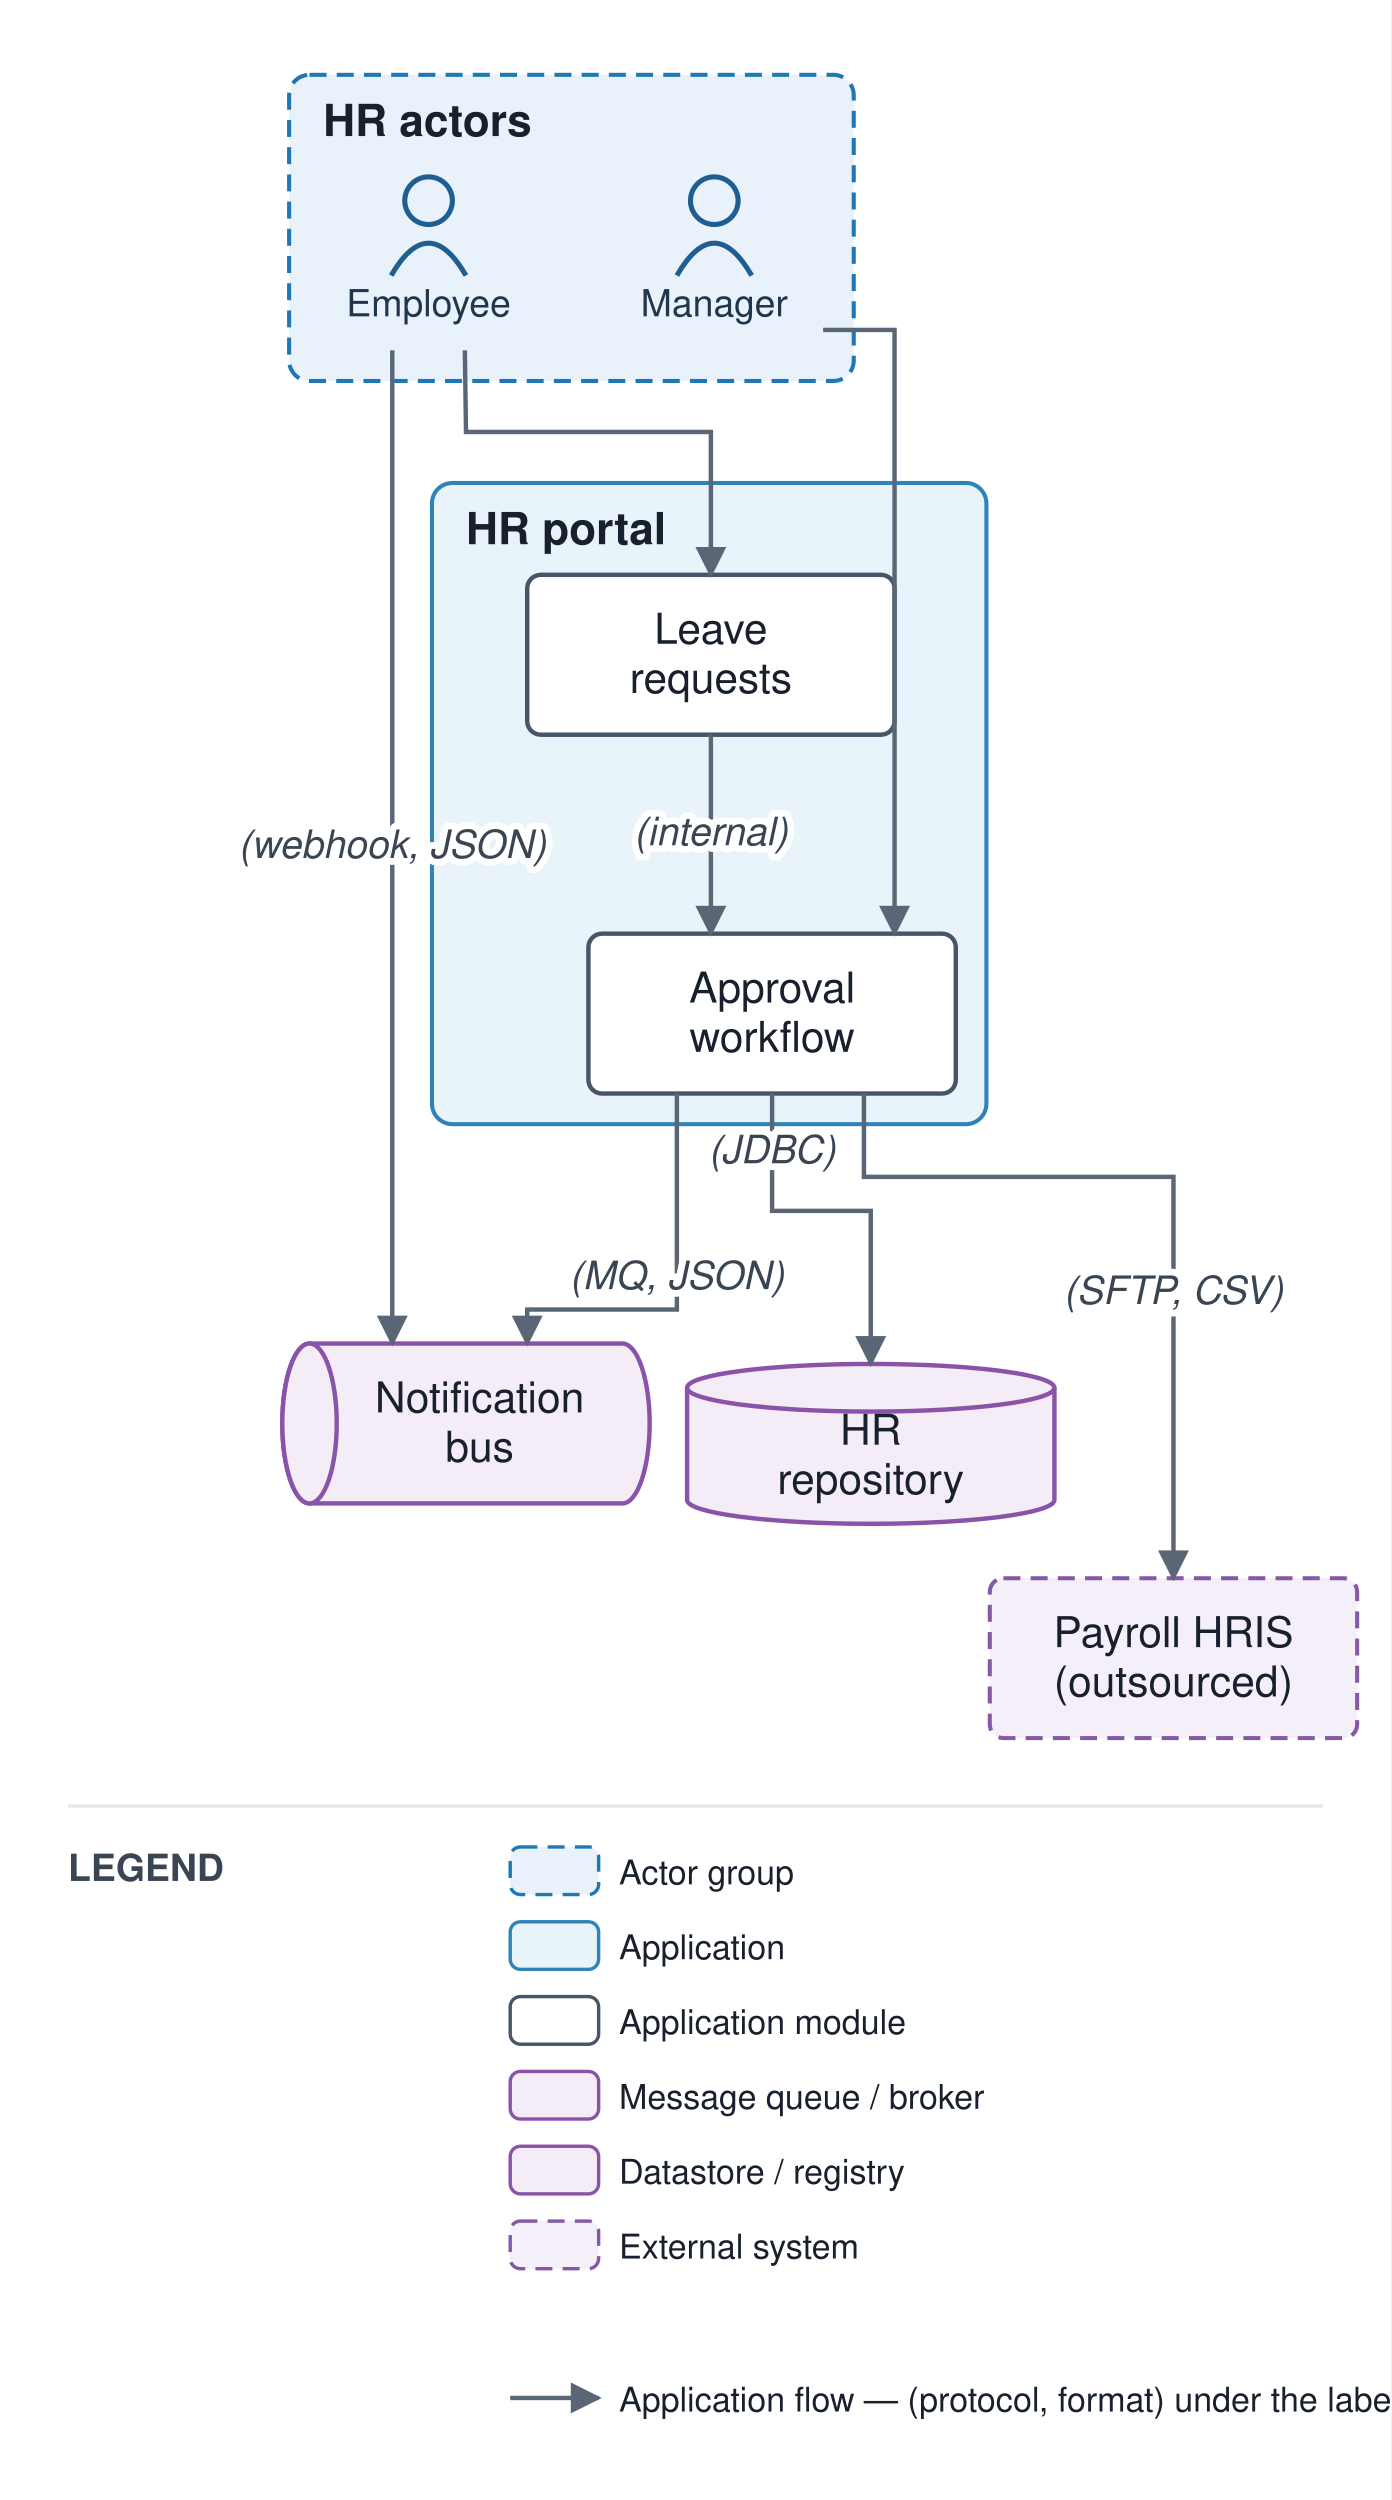
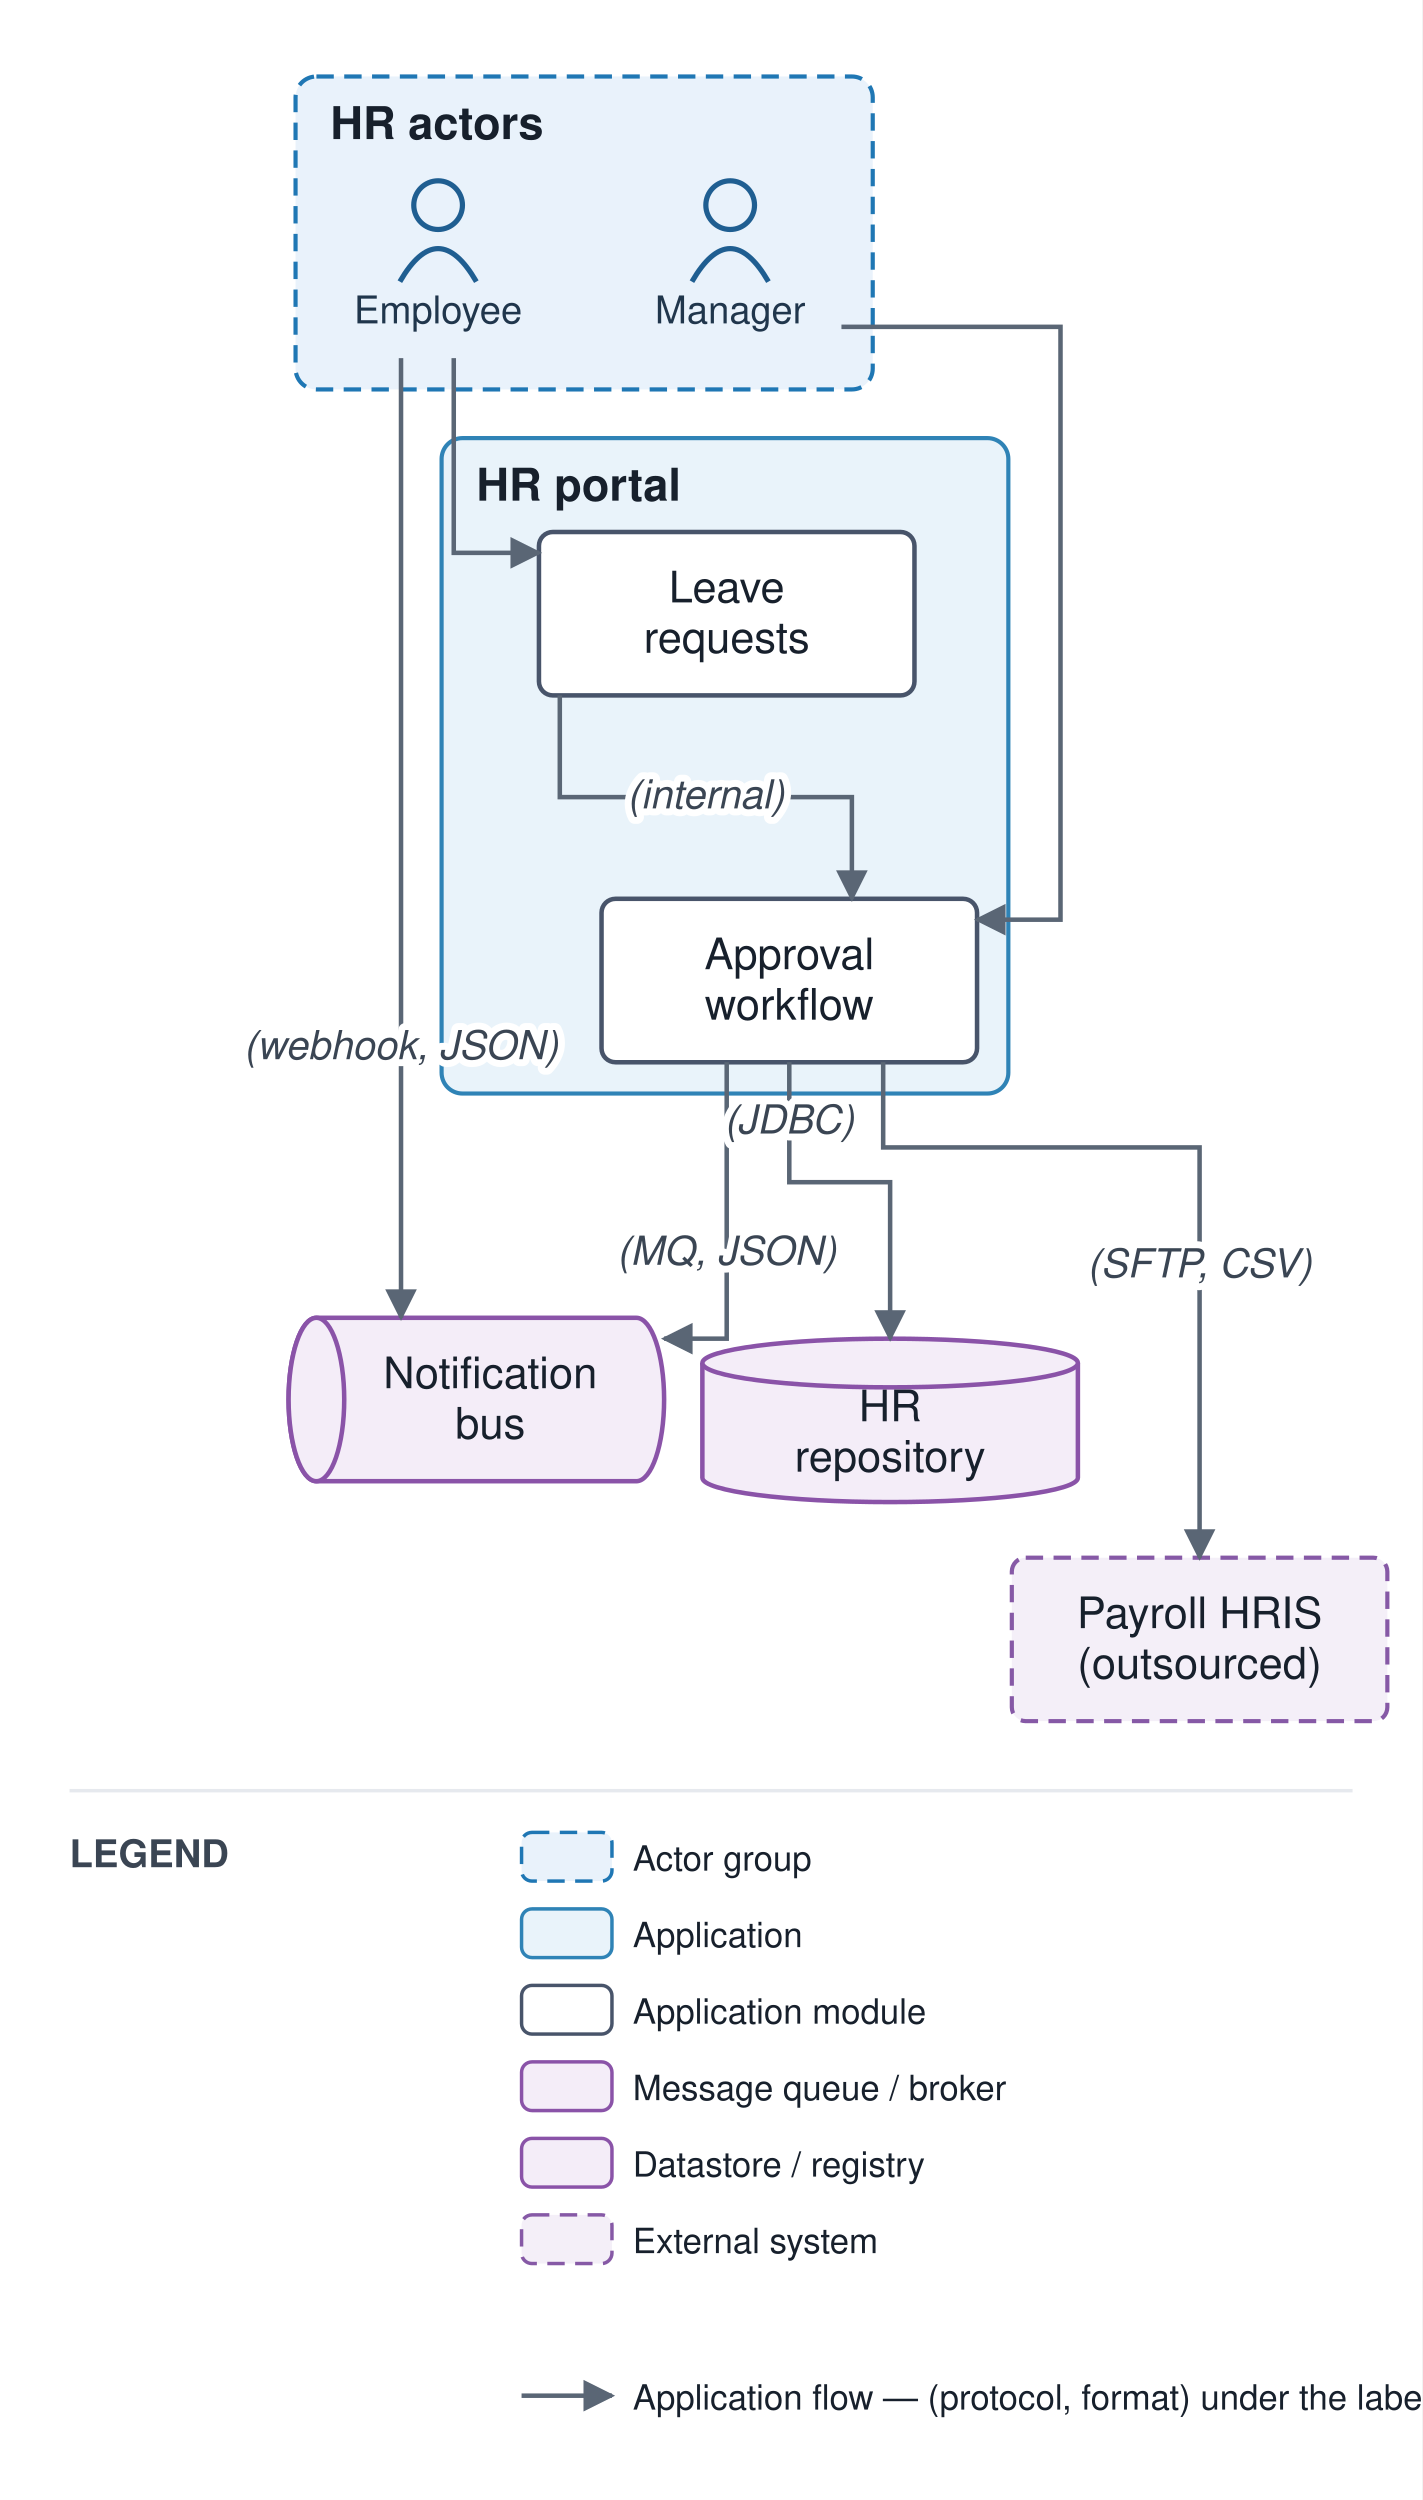
- <svg xmlns="http://www.w3.org/2000/svg" viewBox="0 0 409 735" font-family="Helvetica,Arial,sans-serif">
+ <svg xmlns="http://www.w3.org/2000/svg" viewBox="0 0 409 719" font-family="Helvetica,Arial,sans-serif">
  <defs>
    <marker id="arr" viewBox="0 0 10 10" refX="9" refY="5" markerWidth="7" markerHeight="7" orient="auto-start-reverse">
      <path d="M0,0 L10,5 L0,10 z" fill="#5a6675" />
    </marker>
  </defs>
-   <rect width="409" height="735" fill="#ffffff" />
+   <rect width="409" height="719" fill="#ffffff" />
  <rect x="85" y="22" width="166" height="90" rx="6" fill="#e9f2fb" stroke="#1f77b4" stroke-width="1.2" stroke-dasharray="5 3" />
  <text x="95" y="40" font-size="13" font-weight="bold" fill="#17202c">HR actors</text>
-   <rect x="127" y="142" width="163" height="188.5" rx="6" fill="#e9f3fa" stroke="#2f83b6" stroke-width="1.2" />
-   <text x="137" y="160" font-size="13" font-weight="bold" fill="#17202c">HR portal</text>
+   <rect x="127" y="126" width="163" height="188.5" rx="6" fill="#e9f3fa" stroke="#2f83b6" stroke-width="1.2" />
+   <text x="137" y="144" font-size="13" font-weight="bold" fill="#17202c">HR portal</text>
  <circle cx="126" cy="59" r="7" fill="none" stroke="#1f5e91" stroke-width="1.5" />
  <path d="M 115 81 q 11 -19 22 0" fill="none" stroke="#1f5e91" stroke-width="1.5" />
  <text x="126" y="93" font-size="11" text-anchor="middle" fill="#20364c">Employee</text>
  <circle cx="210" cy="59" r="7" fill="none" stroke="#1f5e91" stroke-width="1.5" />
  <path d="M 199 81 q 11 -19 22 0" fill="none" stroke="#1f5e91" stroke-width="1.5" />
  <text x="210" y="93" font-size="11" text-anchor="middle" fill="#20364c">Manager</text>
-   <rect x="155" y="169" width="108" height="47" rx="4" fill="#ffffff" stroke="#48546a" stroke-width="1.3" />
-   <text x="209" y="189.25" font-size="12.5" text-anchor="middle" fill="#17202c">Leave</text>
-   <text x="209" y="203.75" font-size="12.5" text-anchor="middle" fill="#17202c">requests</text>
-   <rect x="173" y="274.5" width="108" height="47" rx="4" fill="#ffffff" stroke="#48546a" stroke-width="1.3" />
-   <text x="227" y="294.75" font-size="12.5" text-anchor="middle" fill="#17202c">Approval</text>
-   <text x="227" y="309.25" font-size="12.5" text-anchor="middle" fill="#17202c">workflow</text>
-   <path d="M 91 395 h 92 a 8 23.5 0 0 1 0 47 h -92 a 8 23.5 0 0 1 0 -47" fill="#f4edf8" stroke="#8a53a8" stroke-width="1.3" />
-   <ellipse cx="91" cy="418.5" rx="8" ry="23.5" fill="#f4edf8" stroke="#8a53a8" stroke-width="1.3" />
-   <text x="141" y="415.25" font-size="12.5" text-anchor="middle" fill="#17202c">Notification</text>
-   <text x="141" y="429.75" font-size="12.5" text-anchor="middle" fill="#17202c">bus</text>
-   <path d="M 202 408 v 33 a 54 7 0 0 0 108 0 v -33" fill="#f4edf8" stroke="#8a53a8" stroke-width="1.3" />
-   <ellipse cx="256" cy="408" rx="54" ry="7" fill="#f4edf8" stroke="#8a53a8" stroke-width="1.3" />
-   <text x="256" y="424.75" font-size="12.5" text-anchor="middle" fill="#17202c">HR</text>
-   <text x="256" y="439.25" font-size="12.5" text-anchor="middle" fill="#17202c">repository</text>
-   <rect x="291" y="464" width="108" height="47" rx="4" fill="#f4eff8" stroke="#8659a6" stroke-width="1.2" stroke-dasharray="5 3" />
-   <text x="345" y="484.25" font-size="12.5" text-anchor="middle" fill="#17202c">Payroll HRIS</text>
-   <text x="345" y="498.75" font-size="12.5" text-anchor="middle" fill="#17202c">(outsourced)</text>
-   <path d="M 136.667 103 L 137 127 L 209 127 L 209 169" fill="none" stroke="#5a6675" stroke-width="1.3" marker-end="url(#arr)" />
-   <path d="M 209 216 L 209 274.5" fill="none" stroke="#5a6675" stroke-width="1.3" marker-end="url(#arr)" />
-   <path d="M 242 97 L 263 97 L 263 274.5" fill="none" stroke="#5a6675" stroke-width="1.3" marker-end="url(#arr)" />
-   <path d="M 227 321.5 L 227 356 L 256 356 L 256 401" fill="none" stroke="#5a6675" stroke-width="1.3" marker-end="url(#arr)" />
-   <path d="M 199 321.5 L 199 385 L 155 385 L 155 395" fill="none" stroke="#5a6675" stroke-width="1.3" marker-end="url(#arr)" />
-   <path d="M 115.333 103 L 115.333 395" fill="none" stroke="#5a6675" stroke-width="1.3" marker-end="url(#arr)" />
-   <path d="M 254 321.5 L 254 346 L 345 346 L 345 464" fill="none" stroke="#5a6675" stroke-width="1.3" marker-end="url(#arr)" />
-   <text x="209" y="248.5" font-size="11.5" text-anchor="middle" fill="#3a4553" font-style="italic" stroke="#ffffff" stroke-width="4" paint-order="stroke" stroke-linejoin="round">(internal)</text>
-   <text x="227" y="342" font-size="11.5" text-anchor="middle" fill="#3a4553" font-style="italic" stroke="#ffffff" stroke-width="4" paint-order="stroke" stroke-linejoin="round">(JDBC)</text>
-   <text x="199" y="379" font-size="11.5" text-anchor="middle" fill="#3a4553" font-style="italic" stroke="#ffffff" stroke-width="4" paint-order="stroke" stroke-linejoin="round">(MQ, JSON)</text>
-   <text x="115.333" y="252.25" font-size="11.5" text-anchor="middle" fill="#3a4553" font-style="italic" stroke="#ffffff" stroke-width="4" paint-order="stroke" stroke-linejoin="round">(webhook, JSON)</text>
-   <text x="345" y="383.375" font-size="11.5" text-anchor="middle" fill="#3a4553" font-style="italic" stroke="#ffffff" stroke-width="4" paint-order="stroke" stroke-linejoin="round">(SFTP, CSV)</text>
-   <line x1="20" y1="531" x2="389" y2="531" stroke="#e6e9ee" stroke-width="1" />
-   <text x="20" y="553" font-size="11" font-weight="bold" fill="#3a4553">LEGEND</text>
-   <rect x="150" y="543" width="26" height="14" rx="3" fill="#e9f2fb" stroke="#1f77b4" stroke-dasharray="5 3" />
-   <text x="182" y="554" font-size="10" fill="#17202c">Actor group</text>
-   <rect x="150" y="565" width="26" height="14" rx="3" fill="#e9f3fa" stroke="#2f83b6" />
-   <text x="182" y="576" font-size="10" fill="#17202c">Application</text>
-   <rect x="150" y="587" width="26" height="14" rx="3" fill="#ffffff" stroke="#48546a" />
-   <text x="182" y="598" font-size="10" fill="#17202c">Application module</text>
-   <rect x="150" y="609" width="26" height="14" rx="3" fill="#f4edf8" stroke="#8a53a8" />
-   <text x="182" y="620" font-size="10" fill="#17202c">Message queue / broker</text>
-   <rect x="150" y="631" width="26" height="14" rx="3" fill="#f4edf8" stroke="#8a53a8" />
-   <text x="182" y="642" font-size="10" fill="#17202c">Datastore / registry</text>
-   <rect x="150" y="653" width="26" height="14" rx="3" fill="#f4eff8" stroke="#8659a6" stroke-dasharray="5 3" />
-   <text x="182" y="664" font-size="10" fill="#17202c">External system</text>
-   <line x1="150" y1="705" x2="176" y2="705" stroke="#5a6675" stroke-width="1.3" marker-end="url(#arr)" />
-   <text x="182" y="709" font-size="10" fill="#17202c">Application flow — (protocol, format) under the label</text>
+   <rect x="155" y="153" width="108" height="47" rx="4" fill="#ffffff" stroke="#48546a" stroke-width="1.3" />
+   <text x="209" y="173.25" font-size="12.5" text-anchor="middle" fill="#17202c">Leave</text>
+   <text x="209" y="187.75" font-size="12.5" text-anchor="middle" fill="#17202c">requests</text>
+   <rect x="173" y="258.5" width="108" height="47" rx="4" fill="#ffffff" stroke="#48546a" stroke-width="1.3" />
+   <text x="227" y="278.75" font-size="12.5" text-anchor="middle" fill="#17202c">Approval</text>
+   <text x="227" y="293.25" font-size="12.5" text-anchor="middle" fill="#17202c">workflow</text>
+   <path d="M 91 379 h 92 a 8 23.5 0 0 1 0 47 h -92 a 8 23.5 0 0 1 0 -47" fill="#f4edf8" stroke="#8a53a8" stroke-width="1.3" />
+   <ellipse cx="91" cy="402.5" rx="8" ry="23.5" fill="#f4edf8" stroke="#8a53a8" stroke-width="1.3" />
+   <text x="141" y="399.25" font-size="12.5" text-anchor="middle" fill="#17202c">Notification</text>
+   <text x="141" y="413.75" font-size="12.5" text-anchor="middle" fill="#17202c">bus</text>
+   <path d="M 202 392 v 33 a 54 7 0 0 0 108 0 v -33" fill="#f4edf8" stroke="#8a53a8" stroke-width="1.3" />
+   <ellipse cx="256" cy="392" rx="54" ry="7" fill="#f4edf8" stroke="#8a53a8" stroke-width="1.3" />
+   <text x="256" y="408.75" font-size="12.5" text-anchor="middle" fill="#17202c">HR</text>
+   <text x="256" y="423.25" font-size="12.5" text-anchor="middle" fill="#17202c">repository</text>
+   <rect x="291" y="448" width="108" height="47" rx="4" fill="#f4eff8" stroke="#8659a6" stroke-width="1.2" stroke-dasharray="5 3" />
+   <text x="345" y="468.25" font-size="12.5" text-anchor="middle" fill="#17202c">Payroll HRIS</text>
+   <text x="345" y="482.75" font-size="12.5" text-anchor="middle" fill="#17202c">(outsourced)</text>
+   <path d="M 130.5 103 L 130.5 159 L 155 159" fill="none" stroke="#5a6675" stroke-width="1.3" marker-end="url(#arr)" />
+   <path d="M 161 200 L 161 229.25 L 245 229.25 L 245 258.5" fill="none" stroke="#5a6675" stroke-width="1.3" marker-end="url(#arr)" />
+   <path d="M 242 94 L 305 94 L 305 264.5 L 281 264.5" fill="none" stroke="#5a6675" stroke-width="1.3" marker-end="url(#arr)" />
+   <path d="M 227 305.5 L 227 340 L 256 340 L 256 385" fill="none" stroke="#5a6675" stroke-width="1.3" marker-end="url(#arr)" />
+   <path d="M 209 305.5 L 209 385 L 191 385" fill="none" stroke="#5a6675" stroke-width="1.3" marker-end="url(#arr)" />
+   <path d="M 115.333 103 L 115.333 379" fill="none" stroke="#5a6675" stroke-width="1.3" marker-end="url(#arr)" />
+   <path d="M 254 305.5 L 254 330 L 345 330 L 345 448" fill="none" stroke="#5a6675" stroke-width="1.3" marker-end="url(#arr)" />
+   <text x="203" y="232.5" font-size="11.5" text-anchor="middle" fill="#3a4553" font-style="italic" stroke="#ffffff" stroke-width="4" paint-order="stroke" stroke-linejoin="round">(internal)</text>
+   <text x="227" y="326" font-size="11.5" text-anchor="middle" fill="#3a4553" font-style="italic" stroke="#ffffff" stroke-width="4" paint-order="stroke" stroke-linejoin="round">(JDBC)</text>
+   <text x="209" y="363.75" font-size="11.5" text-anchor="middle" fill="#3a4553" font-style="italic" stroke="#ffffff" stroke-width="4" paint-order="stroke" stroke-linejoin="round">(MQ, JSON)</text>
+   <text x="115.333" y="304.625" font-size="11.5" text-anchor="middle" fill="#3a4553" font-style="italic" stroke="#ffffff" stroke-width="4" paint-order="stroke" stroke-linejoin="round">(webhook, JSON)</text>
+   <text x="345" y="367.375" font-size="11.5" text-anchor="middle" fill="#3a4553" font-style="italic" stroke="#ffffff" stroke-width="4" paint-order="stroke" stroke-linejoin="round">(SFTP, CSV)</text>
+   <line x1="20" y1="515" x2="389" y2="515" stroke="#e6e9ee" stroke-width="1" />
+   <text x="20" y="537" font-size="11" font-weight="bold" fill="#3a4553">LEGEND</text>
+   <rect x="150" y="527" width="26" height="14" rx="3" fill="#e9f2fb" stroke="#1f77b4" stroke-dasharray="5 3" />
+   <text x="182" y="538" font-size="10" fill="#17202c">Actor group</text>
+   <rect x="150" y="549" width="26" height="14" rx="3" fill="#e9f3fa" stroke="#2f83b6" />
+   <text x="182" y="560" font-size="10" fill="#17202c">Application</text>
+   <rect x="150" y="571" width="26" height="14" rx="3" fill="#ffffff" stroke="#48546a" />
+   <text x="182" y="582" font-size="10" fill="#17202c">Application module</text>
+   <rect x="150" y="593" width="26" height="14" rx="3" fill="#f4edf8" stroke="#8a53a8" />
+   <text x="182" y="604" font-size="10" fill="#17202c">Message queue / broker</text>
+   <rect x="150" y="615" width="26" height="14" rx="3" fill="#f4edf8" stroke="#8a53a8" />
+   <text x="182" y="626" font-size="10" fill="#17202c">Datastore / registry</text>
+   <rect x="150" y="637" width="26" height="14" rx="3" fill="#f4eff8" stroke="#8659a6" stroke-dasharray="5 3" />
+   <text x="182" y="648" font-size="10" fill="#17202c">External system</text>
+   <line x1="150" y1="689" x2="176" y2="689" stroke="#5a6675" stroke-width="1.3" marker-end="url(#arr)" />
+   <text x="182" y="693" font-size="10" fill="#17202c">Application flow — (protocol, format) under the label</text>
</svg>
